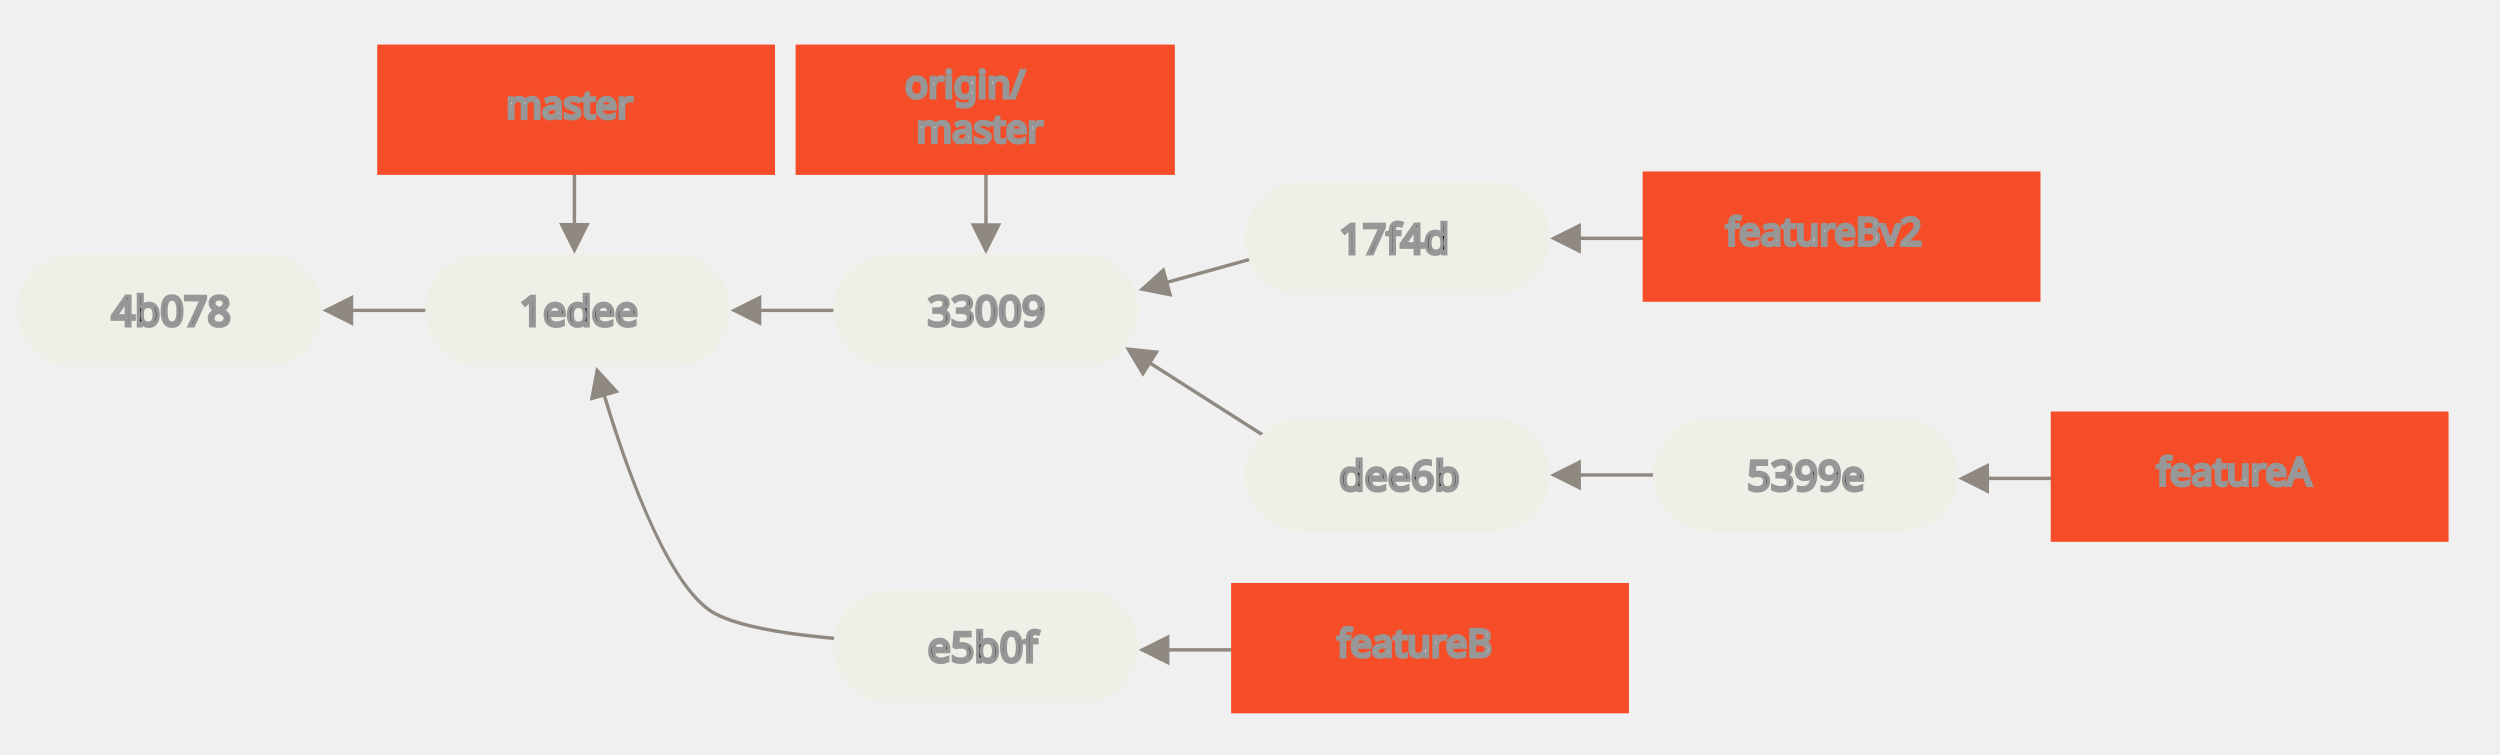
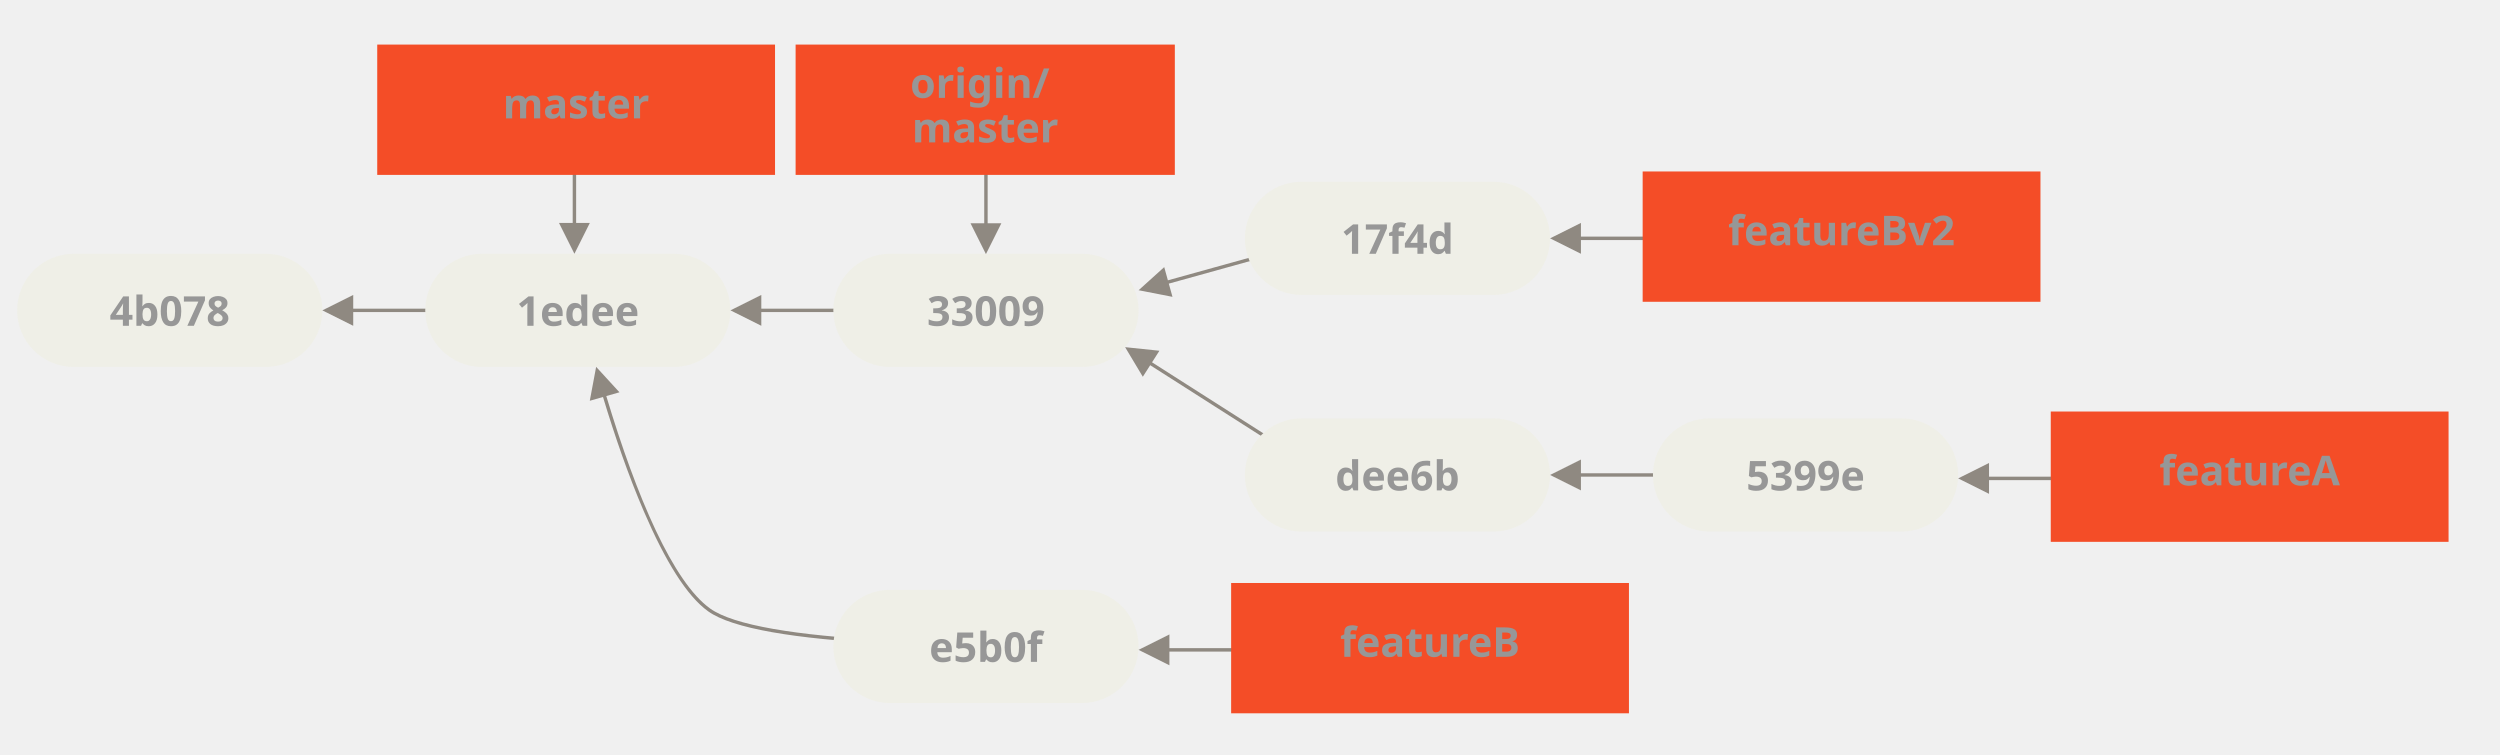
<svg xmlns="http://www.w3.org/2000/svg" width="729px" height="220px" viewBox="0 0 729 220" version="1.1">
  <g id="05---Public-Small-3" stroke="none" stroke-width="1" fill="none" fill-rule="evenodd">
    <g id="brown" transform="translate(5, 74)">
      <rect id="Rectangle-1" fill="#EFEFE7" fill-rule="evenodd" x="0" y="0" width="89" height="33" rx="16.5" />
-       <text id="C6" stroke="#979797" stroke-width="1" font-family="RobotoMono-Regular, Roboto Mono" font-size="12" font-weight="normal" fill="#000000">
-         <tspan x="27.497" y="21">4b078</tspan>
+       <text stroke="#979797" stroke-width="0" font-family="Source Code Pro" font-size="12px" font-weight="900" fill="#979797" fill-opacity="1" text-anchor="middle" id="C6">
+         <tspan x="44.5" y="21">4b078</tspan>
      </text>
    </g>
    <path id="Line-4" d="M103,90 L148,90 L148,91 L103,91 L103,95 L94,90.5 L103,86 L103,90 Z" fill="#8F8981" fill-rule="nonzero" />
    <g id="brown" transform="translate(124, 74)">
      <rect id="Rectangle-1" fill="#EFEFE7" fill-rule="evenodd" x="0" y="0" width="89" height="33" rx="16.5" />
-       <text id="C6" stroke="#979797" stroke-width="1" font-family="RobotoMono-Regular, Roboto Mono" font-size="12" font-weight="normal" fill="#000000">
-         <tspan x="27.497" y="21">1edee</tspan>
+       <text stroke="#979797" stroke-width="0" font-family="Source Code Pro" font-size="12px" font-weight="900" fill="#979797" fill-opacity="1" text-anchor="middle" id="C6">
+         <tspan x="44.5" y="21">1edee</tspan>
      </text>
    </g>
    <g id="Line-+-brown-2" transform="translate(213, 74)">
      <path id="Line" d="M9,16 L54,16 L54,17 L9,17 L9,21 L0,16.5 L9,12 L9,16 Z" fill="#8F8981" fill-rule="nonzero" />
      <g id="brown" transform="translate(30, 0)">
        <rect id="Rectangle-1" fill="#EFEFE7" fill-rule="evenodd" x="0" y="0" width="89" height="33" rx="16.5" />
-         <text id="C6" stroke="#979797" stroke-width="1" font-family="RobotoMono-Regular, Roboto Mono" font-size="12" font-weight="normal" fill="#000000">
-           <tspan x="27.497" y="21">33009</tspan>
+         <text stroke="#979797" stroke-width="0" font-family="Source Code Pro" font-size="12px" font-weight="900" fill="#979797" fill-opacity="1" text-anchor="middle" id="C6">
+           <tspan x="44.5" y="21">33009</tspan>
        </text>
      </g>
    </g>
    <g id="Line-5-+-brown-5" transform="translate(452, 122)">
      <path id="Line-5" d="M9,16 L54,16 L54,17 L9,17 L9,21 L0,16.5 L9,12 L9,16 Z" fill="#8F8981" fill-rule="nonzero" />
      <g id="brown" transform="translate(30, 0)">
        <rect id="Rectangle-1" fill="#EFEFE7" fill-rule="evenodd" x="0" y="0" width="89" height="33" rx="16.5" />
-         <text id="C6" stroke="#979797" stroke-width="1" font-family="RobotoMono-Regular, Roboto Mono" font-size="12" font-weight="normal" fill="#000000">
-           <tspan x="27.497" y="21">5399e</tspan>
+         <text stroke="#979797" stroke-width="0" font-family="Source Code Pro" font-size="12px" font-weight="900" fill="#979797" fill-opacity="1" text-anchor="middle" id="C6">
+           <tspan x="44.5" y="21">5399e</tspan>
        </text>
      </g>
    </g>
    <g id="Line-5-+-brown-6" transform="translate(332, 53)">
      <path id="Line-5" d="M8.556,28.743 L54.848,15.884 L55.116,16.848 L8.824,29.707 L9.894,33.561 L0.018,31.634 L7.486,24.889 L8.556,28.743 Z" fill="#8F8981" fill-rule="nonzero" />
      <g id="brown" transform="translate(31, 0)">
        <rect id="Rectangle-1" fill="#EFEFE7" fill-rule="evenodd" x="0" y="0" width="89" height="33" rx="16.5" />
-         <text id="C6" stroke="#979797" stroke-width="1" font-family="RobotoMono-Regular, Roboto Mono" font-size="12" font-weight="normal" fill="#000000">
-           <tspan x="27.494" y="21">17f4d</tspan>
+         <text stroke="#979797" stroke-width="0" font-family="Source Code Pro" font-size="12px" font-weight="900" fill="#979797" fill-opacity="1" text-anchor="middle" id="C6">
+           <tspan x="44.5" y="21">17f4d</tspan>
        </text>
      </g>
    </g>
    <path id="Line-8" d="M176.794,115.489 C185.695,145.132 196.332,169.755 207.081,177.45 C213.899,182.33 232.122,185.302 258.122,186.682 C274.452,187.549 291.754,187.7 307.297,187.439 C308.714,187.415 309.975,187.389 311.063,187.364 C311.444,187.355 311.776,187.346 312.057,187.339 C312.226,187.335 312.34,187.331 312.398,187.33 L312.898,187.315 L312.927,188.315 L312.427,188.329 C312.368,188.331 312.253,188.334 312.084,188.339 C311.801,188.346 311.468,188.354 311.087,188.363 C309.996,188.389 308.733,188.415 307.314,188.439 C291.75,188.7 274.426,188.549 258.069,187.681 C231.847,186.289 213.541,183.304 206.499,178.263 C200.274,173.807 193.979,163.602 187.743,149.111 C183.287,138.756 179.257,127.163 175.832,115.763 L171.98,116.864 L173.835,106.974 L180.634,114.392 L176.794,115.489 Z" fill="#8F8981" fill-rule="nonzero" />
    <g id="brown" transform="translate(243, 172)">
      <rect id="Rectangle-1" fill="#EFEFE7" fill-rule="evenodd" x="0" y="0" width="89" height="33" rx="16.5" />
-       <text id="C6" stroke="#979797" stroke-width="1" font-family="RobotoMono-Regular, Roboto Mono" font-size="12" font-weight="normal" fill="#000000">
-         <tspan x="27.494" y="21">e5b0f</tspan>
+       <text stroke="#979797" stroke-width="0" font-family="Source Code Pro" font-size="12px" font-weight="900" fill="#979797" fill-opacity="1" text-anchor="middle" id="C6">
+         <tspan x="44.5" y="21">e5b0f</tspan>
      </text>
    </g>
    <path id="Line-3" d="M335.935,105.65 L387.19,138.347 L386.653,139.19 L335.397,106.493 L333.246,109.865 L328.078,101.231 L338.086,102.278 L335.935,105.65 Z" fill="#8F8981" fill-rule="nonzero" />
    <g id="brown" transform="translate(363, 122)">
      <rect id="Rectangle-1" fill="#EFEFE7" fill-rule="evenodd" x="0" y="0" width="89" height="33" rx="16.5" />
-       <text id="C6" stroke="#979797" stroke-width="1" font-family="RobotoMono-Regular, Roboto Mono" font-size="12" font-weight="normal" fill="#000000">
-         <tspan x="27.497" y="21">dee6b</tspan>
+       <text stroke="#979797" stroke-width="0" font-family="Source Code Pro" font-size="12px" font-weight="900" fill="#979797" fill-opacity="1" text-anchor="middle" id="C6">
+         <tspan x="44.5" y="21">dee6b</tspan>
      </text>
    </g>
    <g id="Line-2-+-ref-2" transform="translate(110, 13)">
      <path id="Line-2" d="M57,52 L57,9 L58,9 L58,52 L62,52 L57.5,61 L53,52 L57,52 Z" fill="#8F8981" fill-rule="nonzero" />
      <g id="ref">
        <rect id="Rectangle-2" fill="#F44D27" x="0" y="0" width="116" height="38" />
-         <text id="master" stroke="#979797" font-family="RobotoMono-Regular, Roboto Mono" font-size="11.143" font-weight="normal" fill="#FFFFFF">
-           <tspan x="37.602" y="21.515">master</tspan>
+         <text stroke="#979797" stroke-width="0" font-family="Source Code Pro" font-size="12px" font-weight="900" fill="#979797" fill-opacity="1" text-anchor="middle" id="master">
+           <tspan x="58" y="21.515">master</tspan>
        </text>
      </g>
    </g>
    <g id="Line-2-+-ref-4-+-ref-(2-line)-3" transform="translate(232, 13)">
      <g id="Line-2-+-ref-4" transform="translate(55, 19)" fill="#8F8981" fill-rule="nonzero">
        <path id="Line-2" d="M0,33.096 L0,-0.096 L1,-0.096 L1,33.096 L5,33.096 L0.5,42.096 L-4,33.096 L0,33.096 Z" />
      </g>
      <g id="ref-(2-line)">
        <rect id="Rectangle-2" fill="#F44D27" fill-rule="evenodd" x="0" y="0" width="110.58" height="38" />
-         <text id="master" stroke="#979797" stroke-width="1" font-family="RobotoMono-Regular, Roboto Mono" font-size="11.143" font-weight="normal" fill="#FFFFFF">
-           <tspan x="31.886" y="15.531">origin/</tspan>
-           <tspan x="35.23" y="28.531">master</tspan>
+         <text stroke="#979797" stroke-width="0" font-family="Source Code Pro" font-size="12px" font-weight="900" fill="#979797" fill-opacity="1" text-anchor="middle" id="master">
+           <tspan x="55.29" y="15.531">origin/</tspan>
+           <tspan x="55.29" y="28.531">master</tspan>
        </text>
      </g>
    </g>
    <g id="Line-2-+-ref-3" transform="translate(571, 120)">
      <path id="Line-2" d="M9,19 L85,19 L85,20 L9,20 L9,24 L0,19.5 L9,15 L9,19 Z" fill="#8F8981" fill-rule="nonzero" />
      <g id="ref" transform="translate(27, 0)">
        <rect id="Rectangle-2" fill="#F44D27" x="0" y="0" width="116" height="38" />
-         <text id="master" stroke="#979797" font-family="RobotoMono-Regular, Roboto Mono" font-size="11.143" font-weight="normal" fill="#FFFFFF">
-           <tspan x="30.913" y="21.515">featureA</tspan>
+         <text stroke="#979797" stroke-width="0" font-family="Source Code Pro" font-size="12px" font-weight="900" fill="#979797" fill-opacity="1" text-anchor="middle" id="master">
+           <tspan x="58" y="21.515">featureA</tspan>
        </text>
      </g>
    </g>
    <g id="Line-2-+-ref-5" transform="translate(332, 170)">
      <path id="Line-2" d="M9,19 L85,19 L85,20 L9,20 L9,24 L0,19.5 L9,15 L9,19 Z" fill="#8F8981" fill-rule="nonzero" />
      <g id="ref" transform="translate(27, 0)">
        <rect id="Rectangle-2" fill="#F44D27" x="0" y="0" width="116" height="38" />
-         <text id="master" stroke="#979797" font-family="RobotoMono-Regular, Roboto Mono" font-size="11.143" font-weight="normal" fill="#FFFFFF">
-           <tspan x="30.913" y="21.515">featureB</tspan>
+         <text stroke="#979797" stroke-width="0" font-family="Source Code Pro" font-size="12px" font-weight="900" fill="#979797" fill-opacity="1" text-anchor="middle" id="master">
+           <tspan x="58" y="21.515">featureB</tspan>
        </text>
      </g>
    </g>
    <g id="Line-2-+-ref-6" transform="translate(452, 50)">
      <path id="Line-2" d="M9,19 L85,19 L85,20 L9,20 L9,24 L0,19.5 L9,15 L9,19 Z" fill="#8F8981" fill-rule="nonzero" />
      <g id="ref" transform="translate(27, 0)">
        <rect id="Rectangle-2" fill="#F44D27" x="0" y="0" width="116" height="38" />
-         <text id="master" stroke="#979797" font-family="RobotoMono-Regular, Roboto Mono" font-size="11.143" font-weight="normal" fill="#FFFFFF">
-           <tspan x="24.226" y="21.515">featureBv2</tspan>
+         <text stroke="#979797" stroke-width="0" font-family="Source Code Pro" font-size="12px" font-weight="900" fill="#979797" fill-opacity="1" text-anchor="middle" id="master">
+           <tspan x="58" y="21.515">featureBv2</tspan>
        </text>
      </g>
    </g>
  </g>
</svg>
